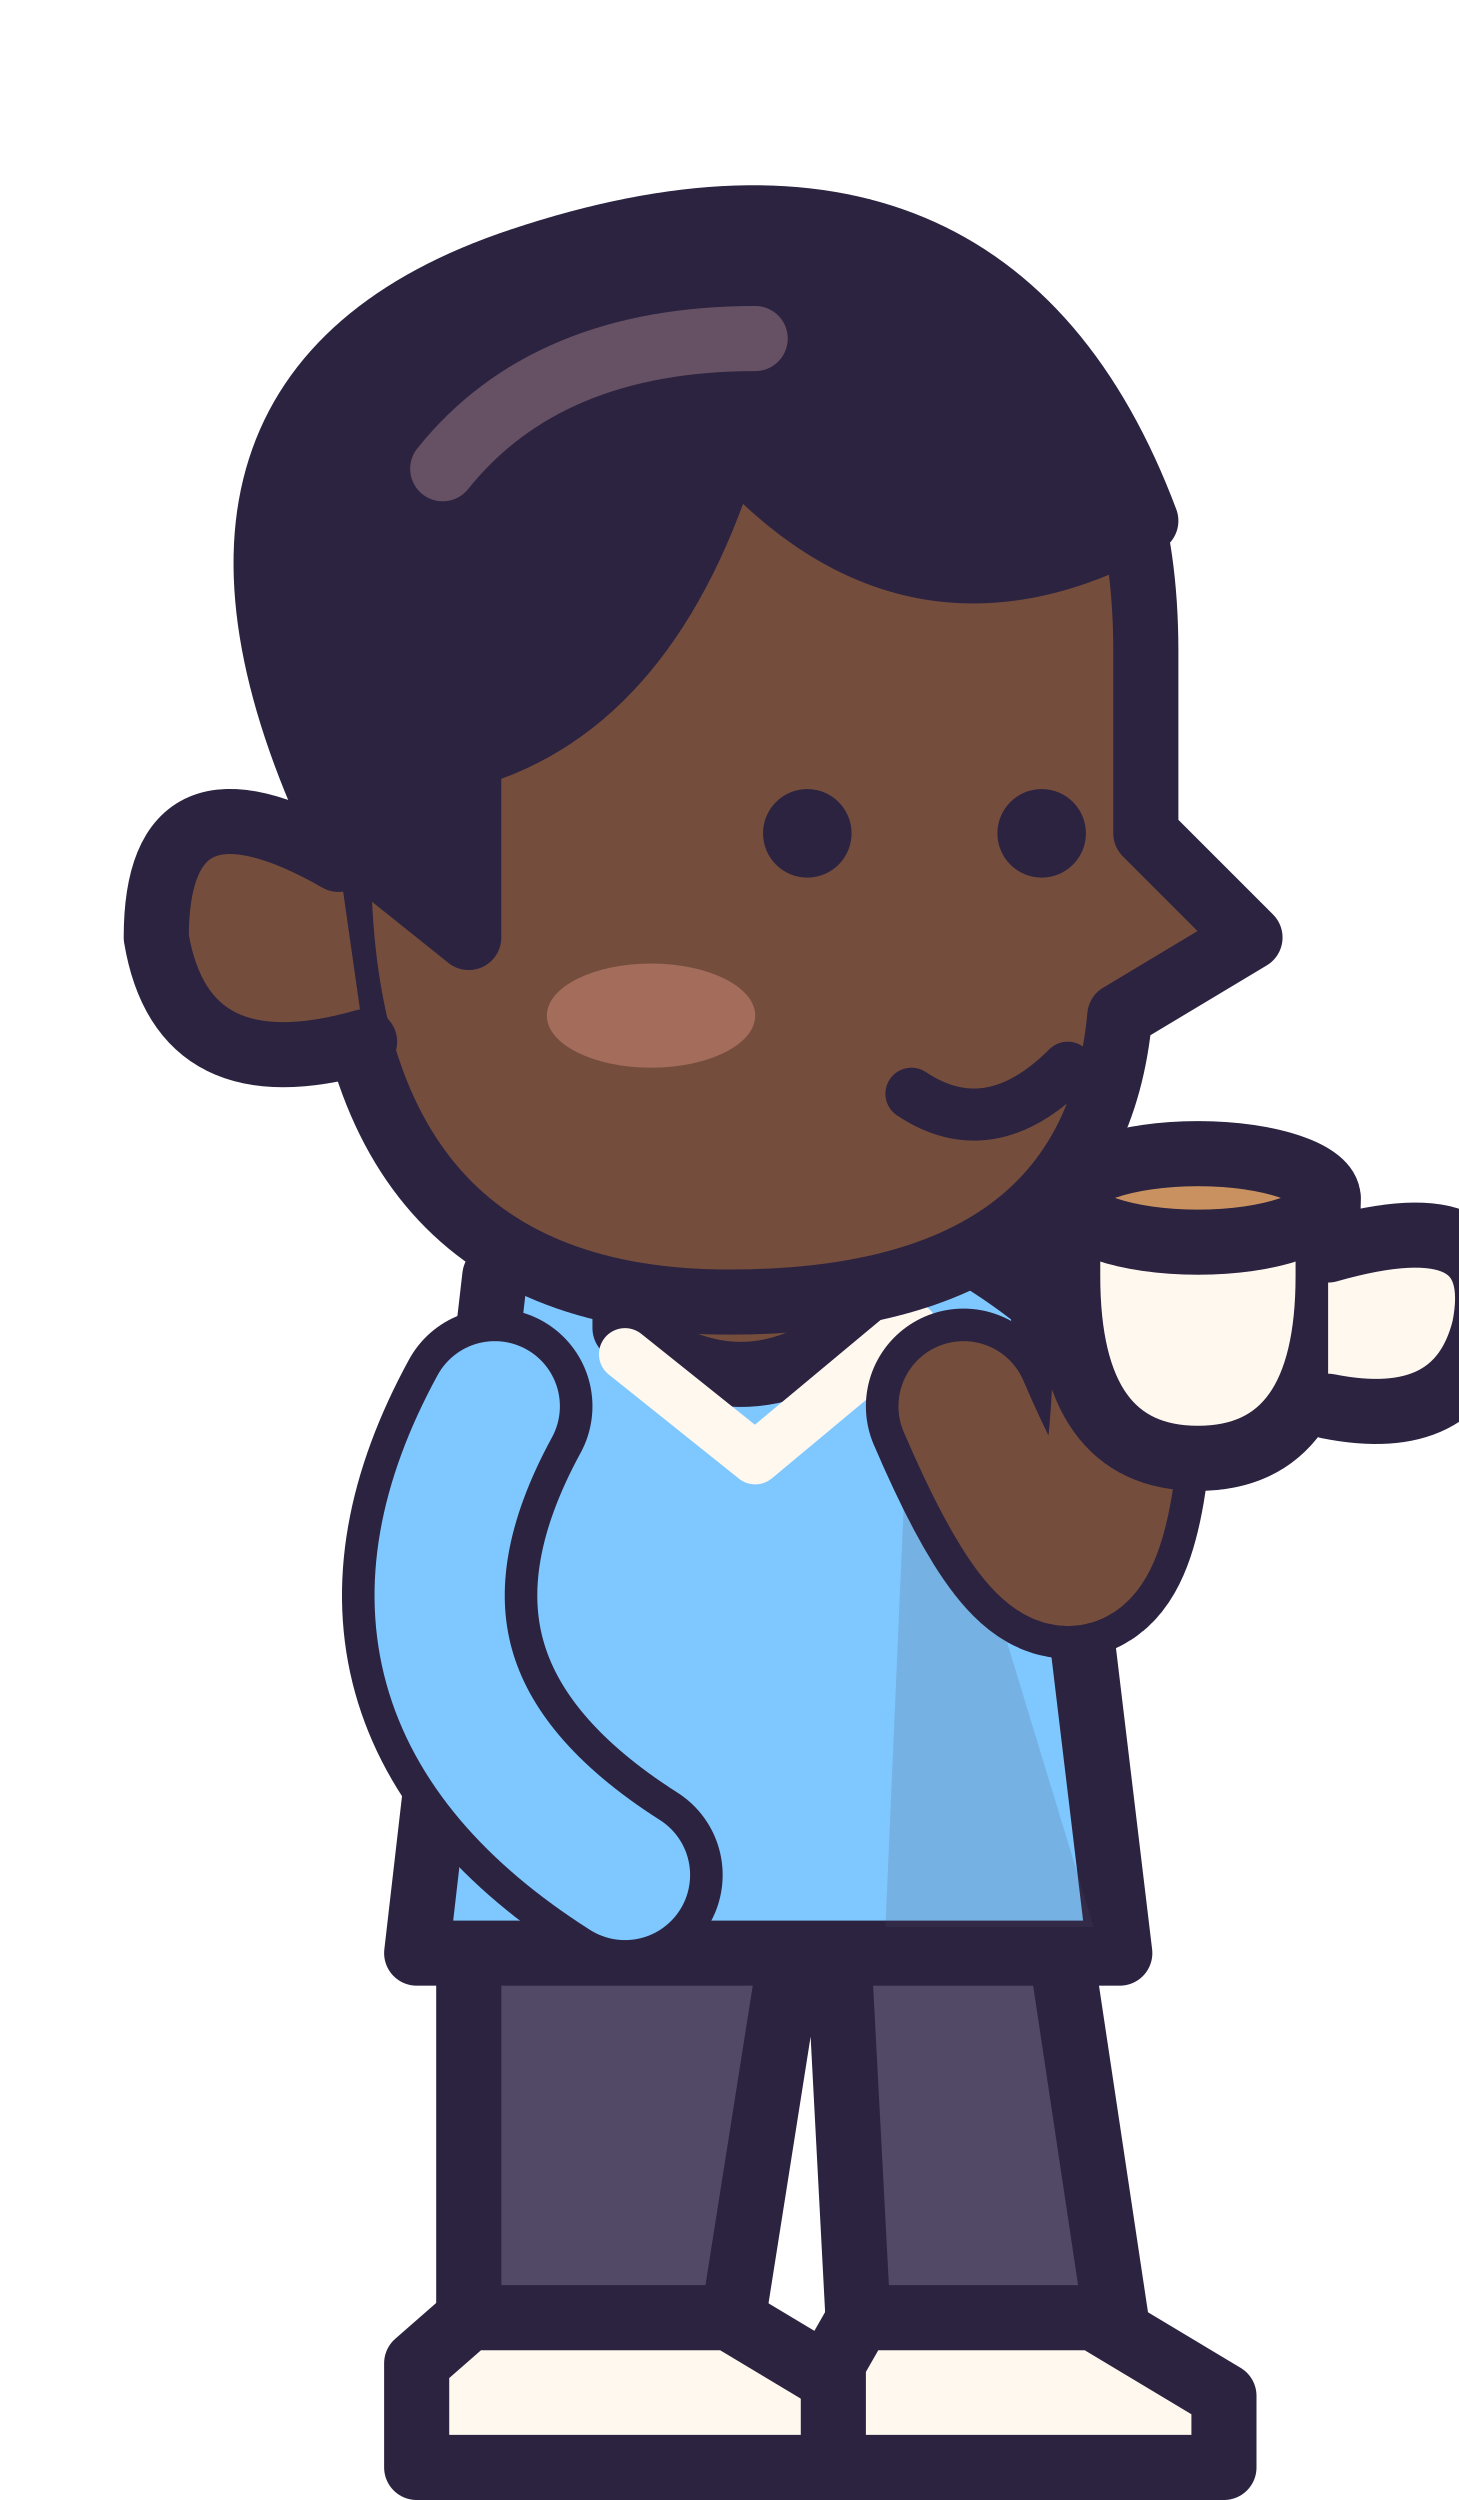
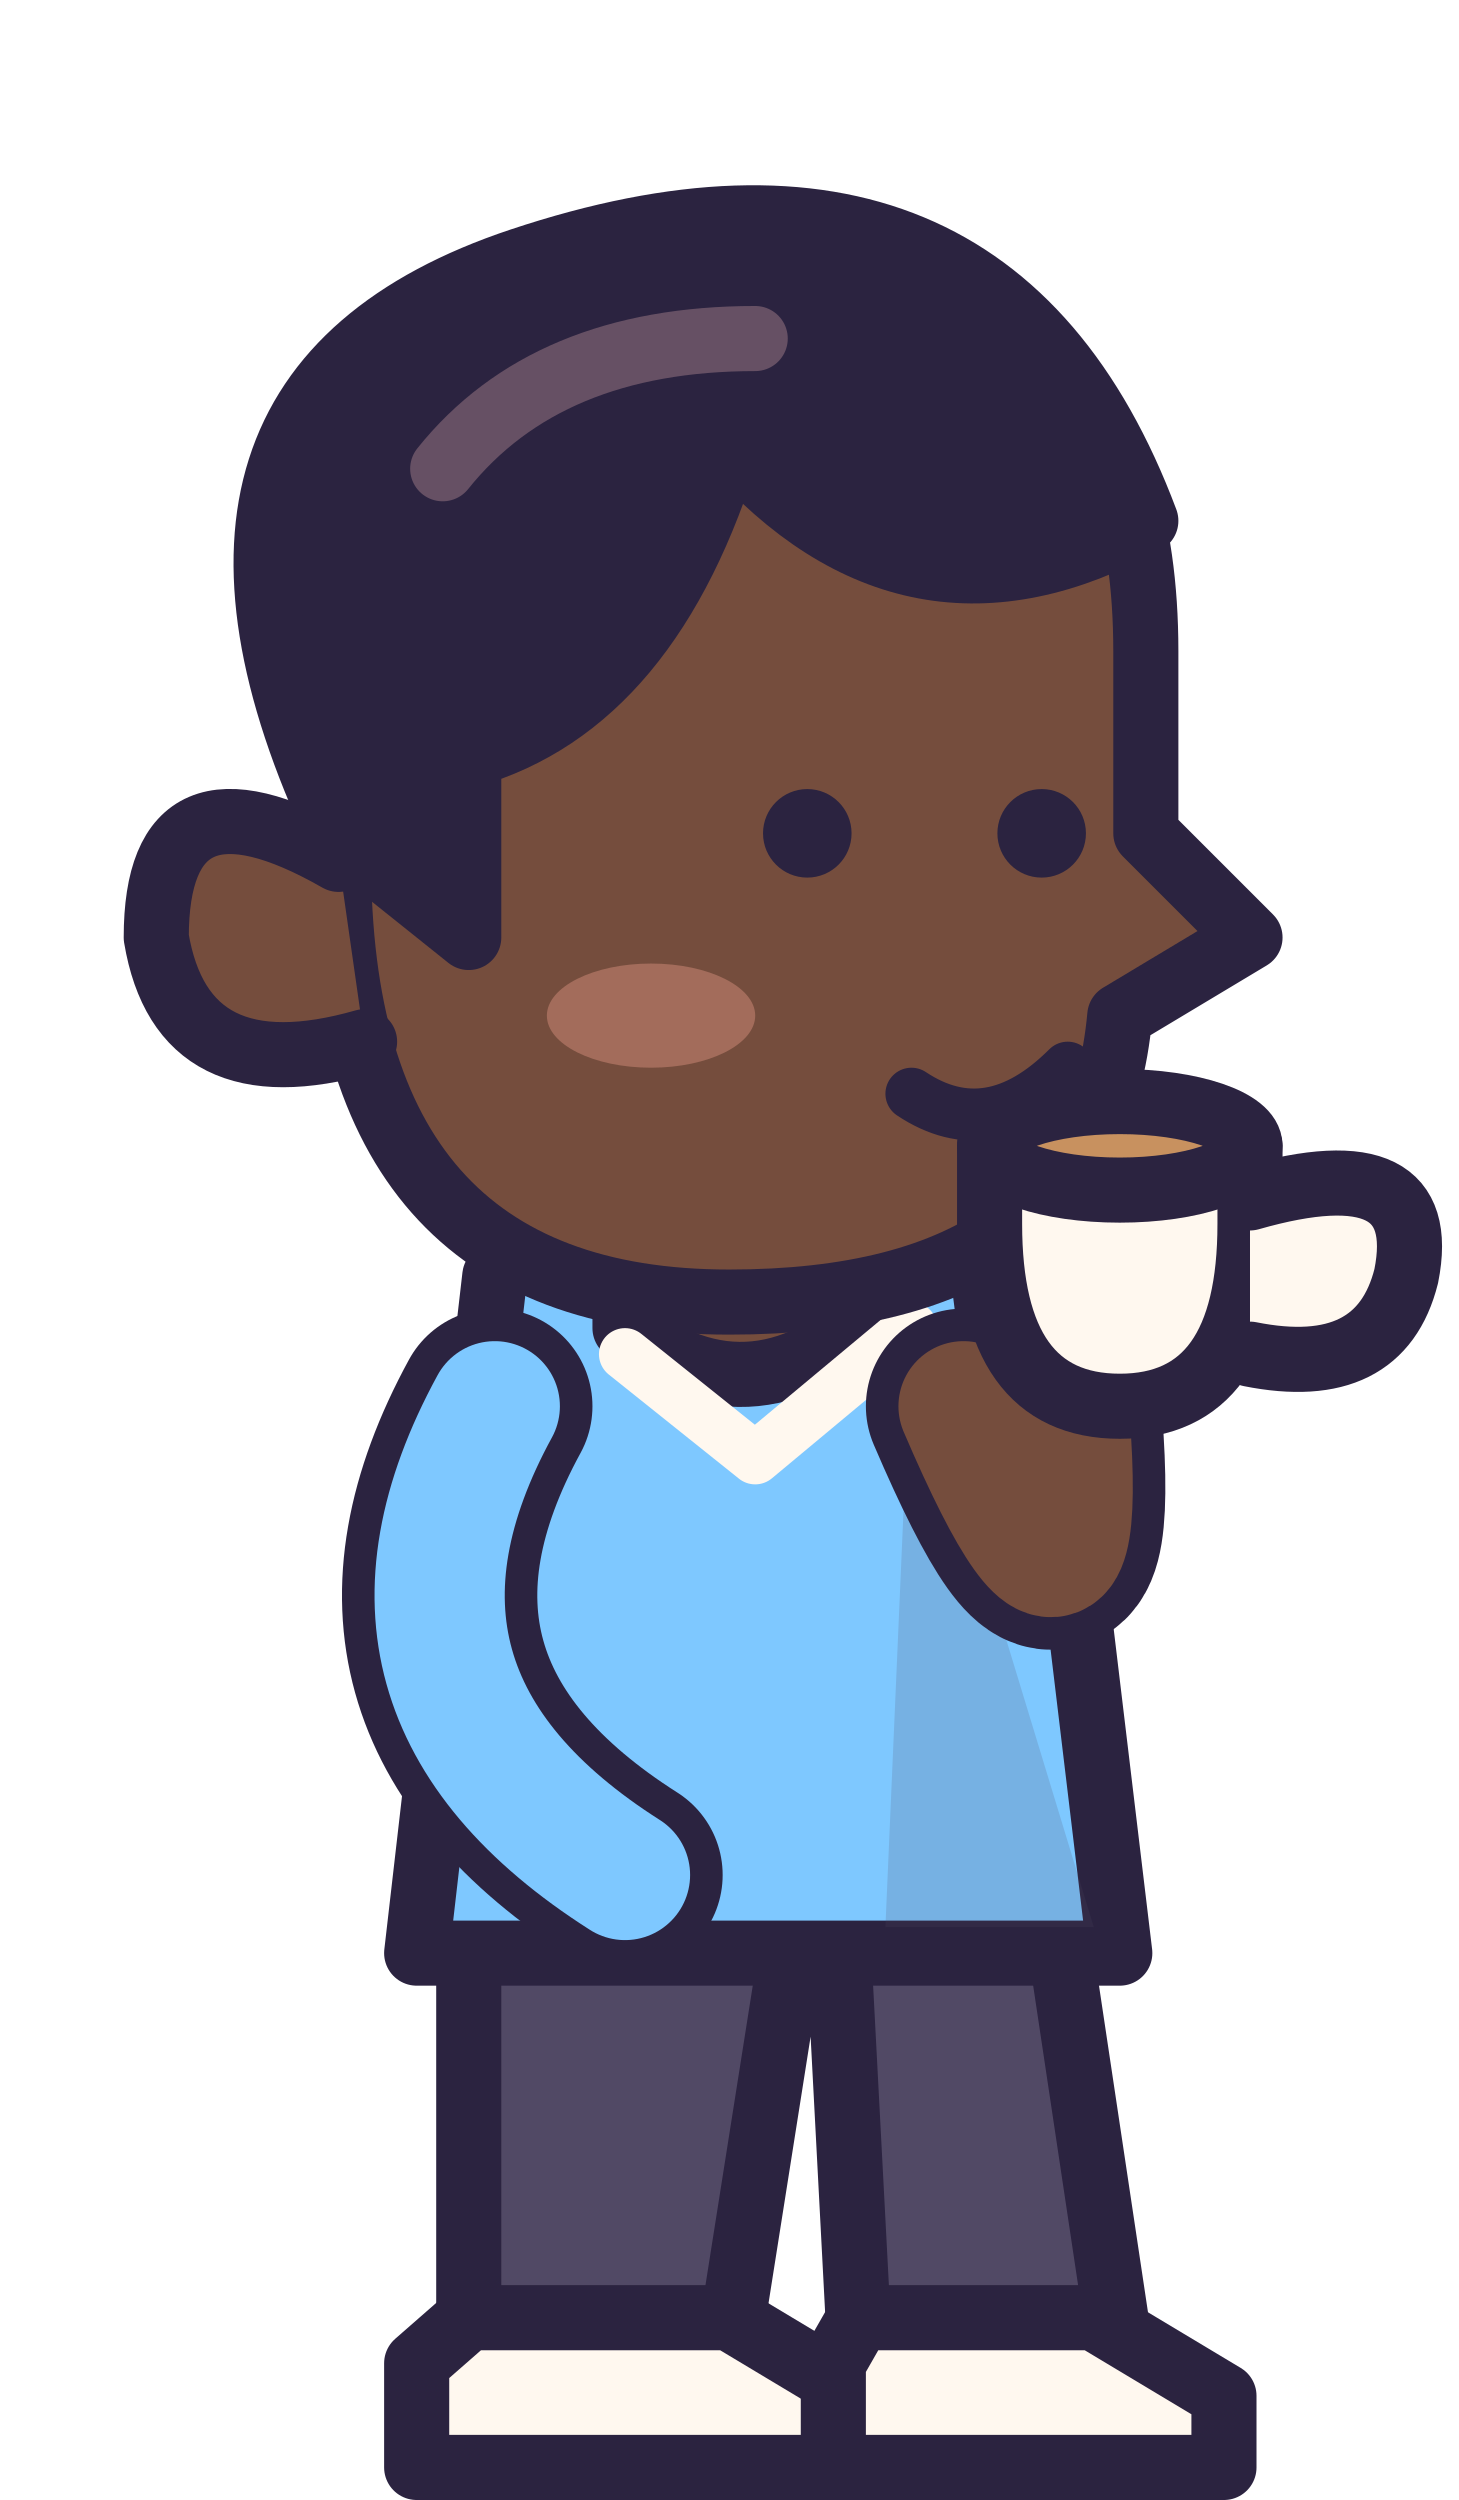
<svg xmlns="http://www.w3.org/2000/svg" width="56" height="96" viewBox="0 0 56 96">
  <g stroke="#2b2340" stroke-width="2.5" stroke-linecap="round" stroke-linejoin="round">
    <path d="M18 71v19h10l3-19m1 0 1 19h10l-3-20" fill="#514965" vector-effect="non-scaling-stroke" />
    <g transform="translate(0 0)">
      <path d="M18 89h10l5 3v2.75H16v-4Z" fill="#fff8ef" vector-effect="non-scaling-stroke" />
    </g>
    <g transform="translate(0 0)">
      <path d="M33 89h9l5 3v2.75H32v-4Z" fill="#fff8ef" vector-effect="non-scaling-stroke" />
    </g>
    <path d="M19 49q11-7 21 1l3 25H16Z" fill="#7ec8ff" vector-effect="non-scaling-stroke" />
    <path d="M35 51l7 23h-8Z" fill="#514965" stroke="none" opacity="0.18" vector-effect="non-scaling-stroke" />
    <path d="M24 44v7q5 4 10-1v-7" fill="#754d3d" vector-effect="non-scaling-stroke" />
    <path d="M24 52l5 4 6-5" fill="none" stroke="#fff8ef" stroke-width="2" vector-effect="non-scaling-stroke" />
    <path d="M19 54Q13 65 24 72" fill="none" stroke="#2b2340" stroke-width="7.5" vector-effect="non-scaling-stroke" />
    <path d="M19 54Q13 65 24 72" fill="none" stroke="#7ec8ff" stroke-width="5" vector-effect="non-scaling-stroke" />
-     <path d="M37 54Q43 68 43 49" fill="none" stroke="#2b2340" stroke-width="7.5" vector-effect="non-scaling-stroke" />
-     <path d="M37 54Q43 68 43 49" fill="none" stroke="#754d3d" stroke-width="5" vector-effect="non-scaling-stroke" />
+     <path d="M37 54Q43 68 40 47" fill="none" stroke="#2b2340" stroke-width="7.5" vector-effect="non-scaling-stroke" />
+     <path d="M37 54Q43 68 40 47" fill="none" stroke="#754d3d" stroke-width="5" vector-effect="non-scaling-stroke" />
    <g transform="translate(0 0) rotate(0 28 35)">
      <path d="M13 23q0-13 16-13 15 0 15 15v7l4 4-5 3q-1 11-15 11-15 0-15-17Z" fill="#754d3d" vector-effect="non-scaling-stroke" />
      <path d="M13 33q-7-4-7 3 1 6 8 4" fill="#754d3d" vector-effect="non-scaling-stroke" />
      <path d="M13 32Q5 15 20 10q18-6 24 10-9 5-16-3-3 10-10 12v7Z" fill="#2b2340" vector-effect="non-scaling-stroke" />
      <path d="M17 18q4-5 12-5" fill="none" stroke="#665064" stroke-width="2.5" vector-effect="non-scaling-stroke" />
      <circle cx="31" cy="32" r="1.7" fill="#2b2340" stroke="none" vector-effect="non-scaling-stroke" />
      <circle cx="40" cy="32" r="1.7" fill="#2b2340" stroke="none" vector-effect="non-scaling-stroke" />
      <path d="M35 42q3 2 6-1" fill="none" stroke="#2b2340" stroke-width="2" vector-effect="non-scaling-stroke" />
      <ellipse cx="25" cy="39" rx="4" ry="2" fill="#a36c5b" stroke="none" vector-effect="non-scaling-stroke" />
    </g>
-     <path d="M41 46h10v3q0 7-5 7t-5-7Z" fill="#fff8ef" vector-effect="non-scaling-stroke" />
-     <path d="M51 48q7-2 6 3-1 4-6 3" fill="#fff8ef" vector-effect="non-scaling-stroke" />
-     <ellipse cx="46" cy="46" rx="5" ry="1.7" fill="#c8915f" vector-effect="non-scaling-stroke" />
+     <path d="M38 44h10v3q0 7-5 7t-5-7Z" fill="#fff8ef" vector-effect="non-scaling-stroke" />
+     <path d="M48 46q7-2 6 3-1 4-6 3" fill="#fff8ef" vector-effect="non-scaling-stroke" />
+     <ellipse cx="43" cy="44" rx="5" ry="1.7" fill="#c8915f" vector-effect="non-scaling-stroke" />
  </g>
</svg>
